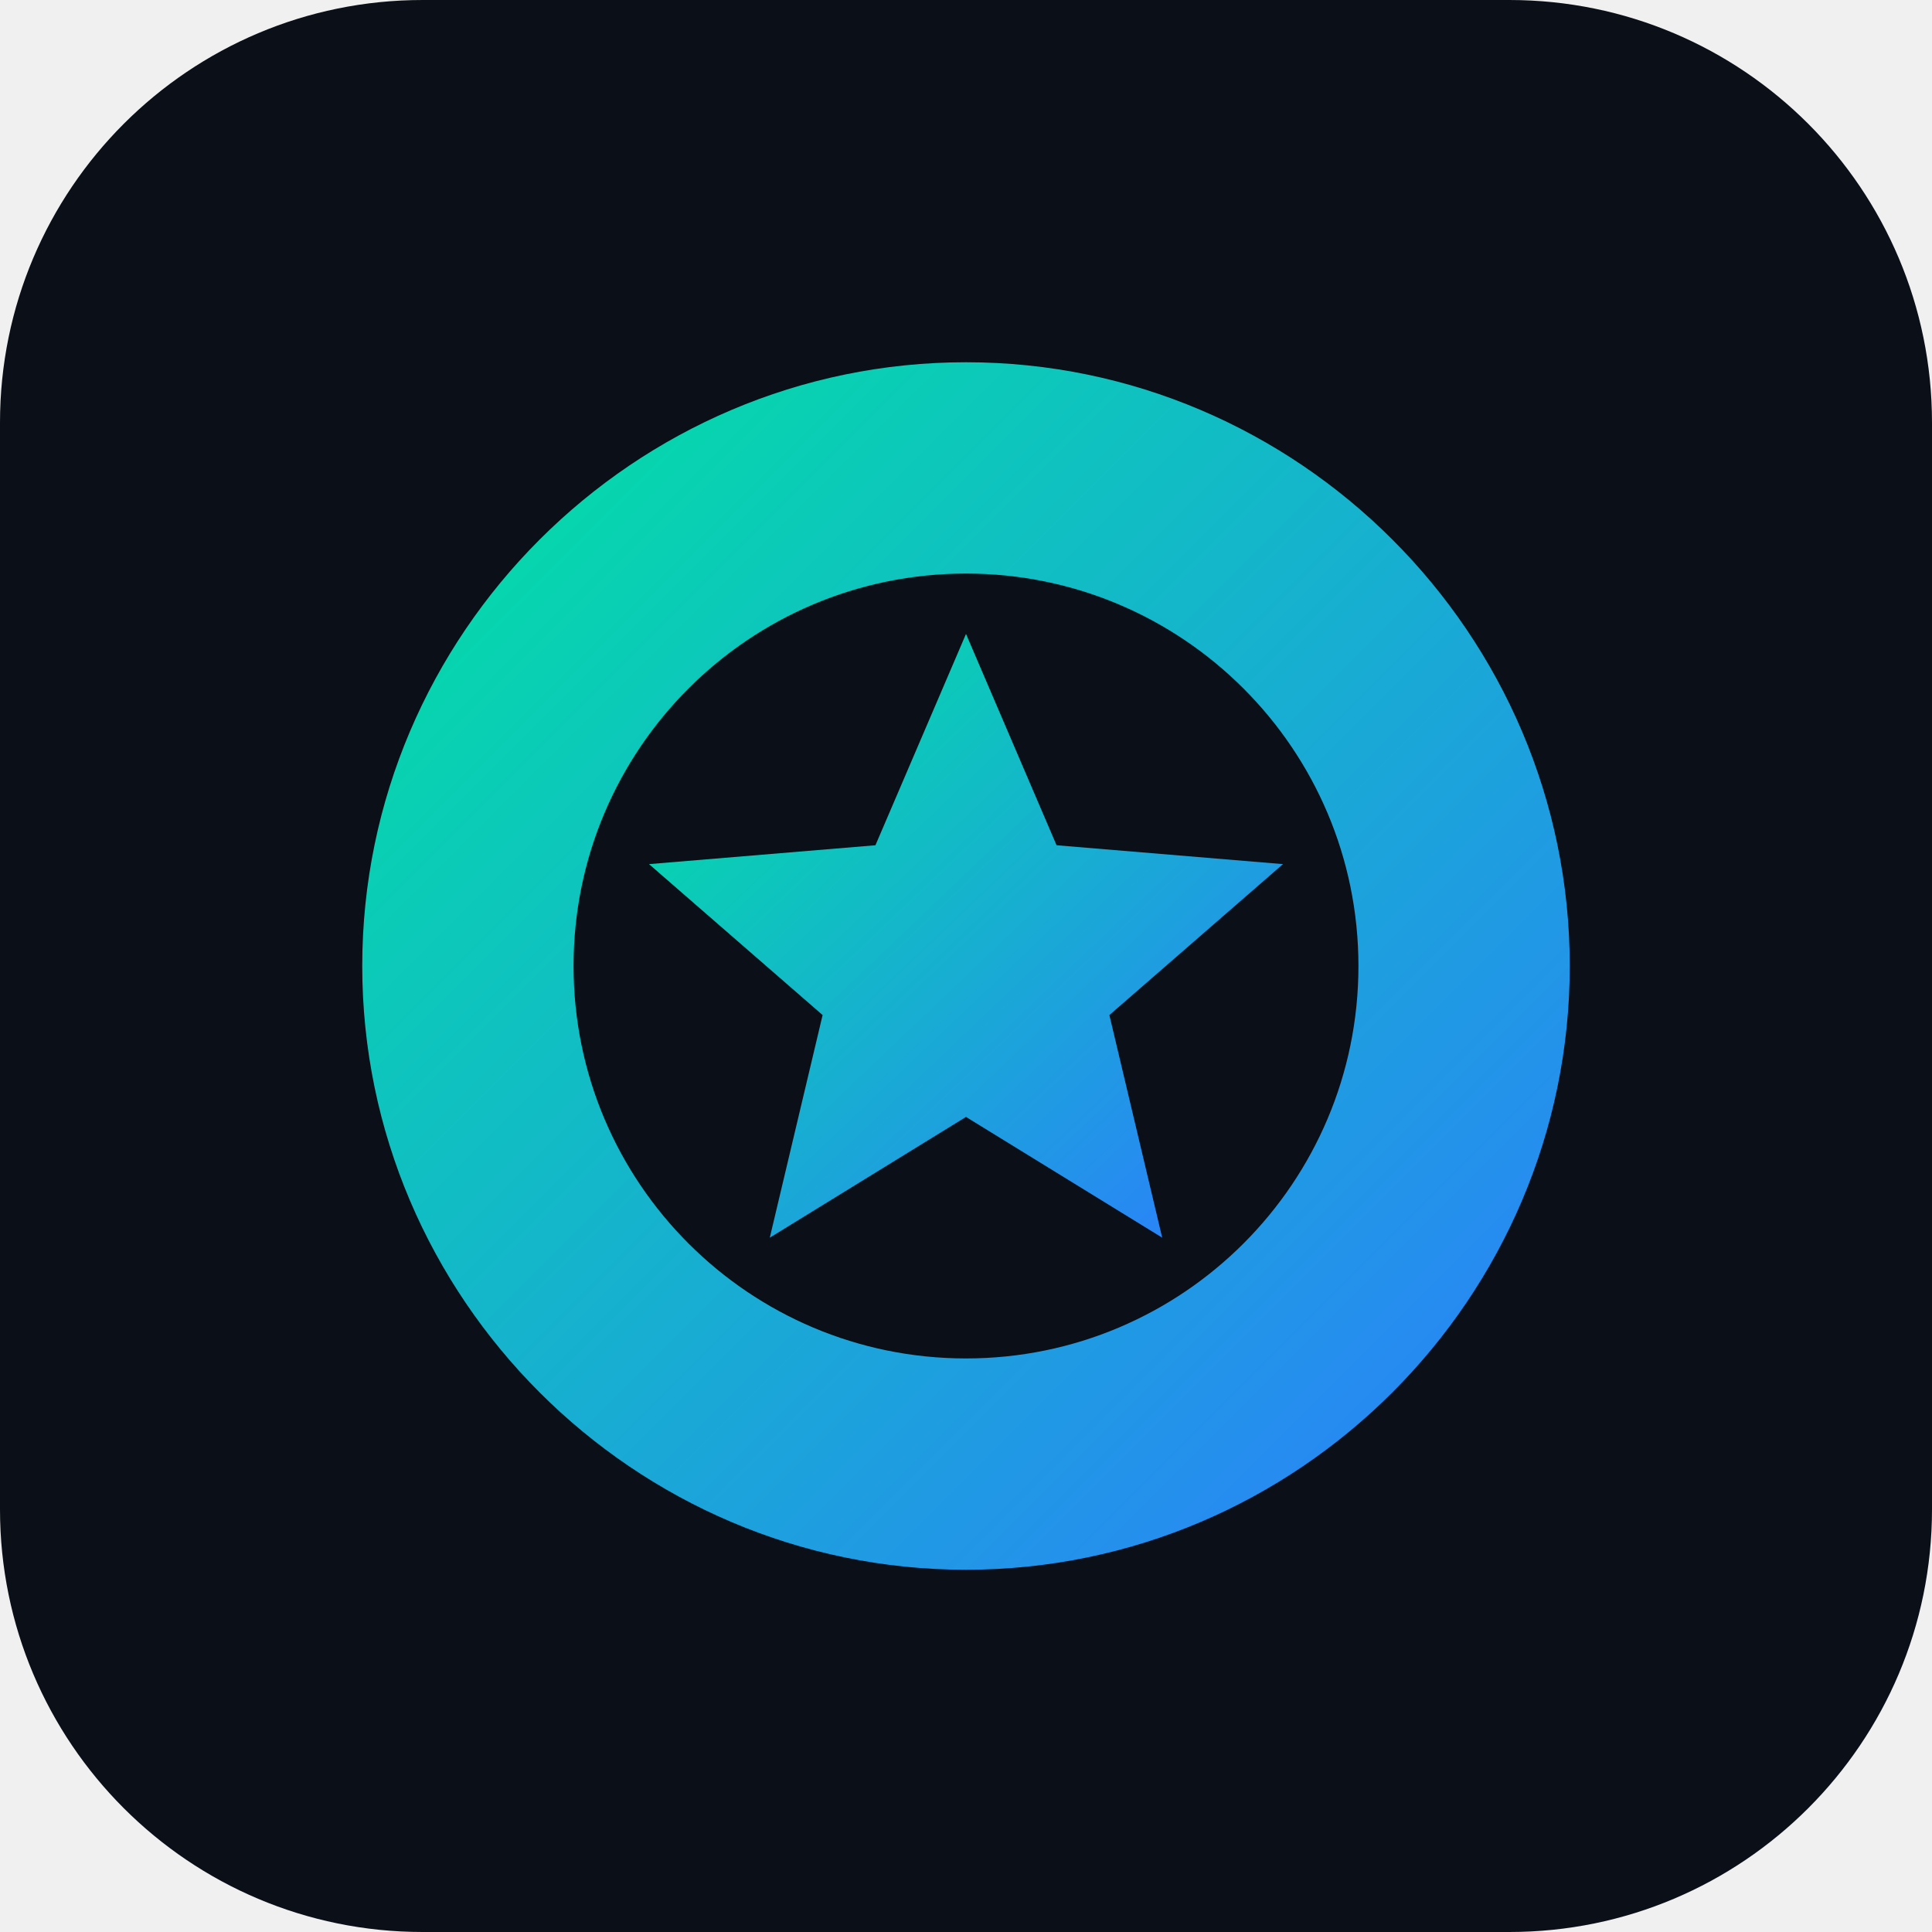
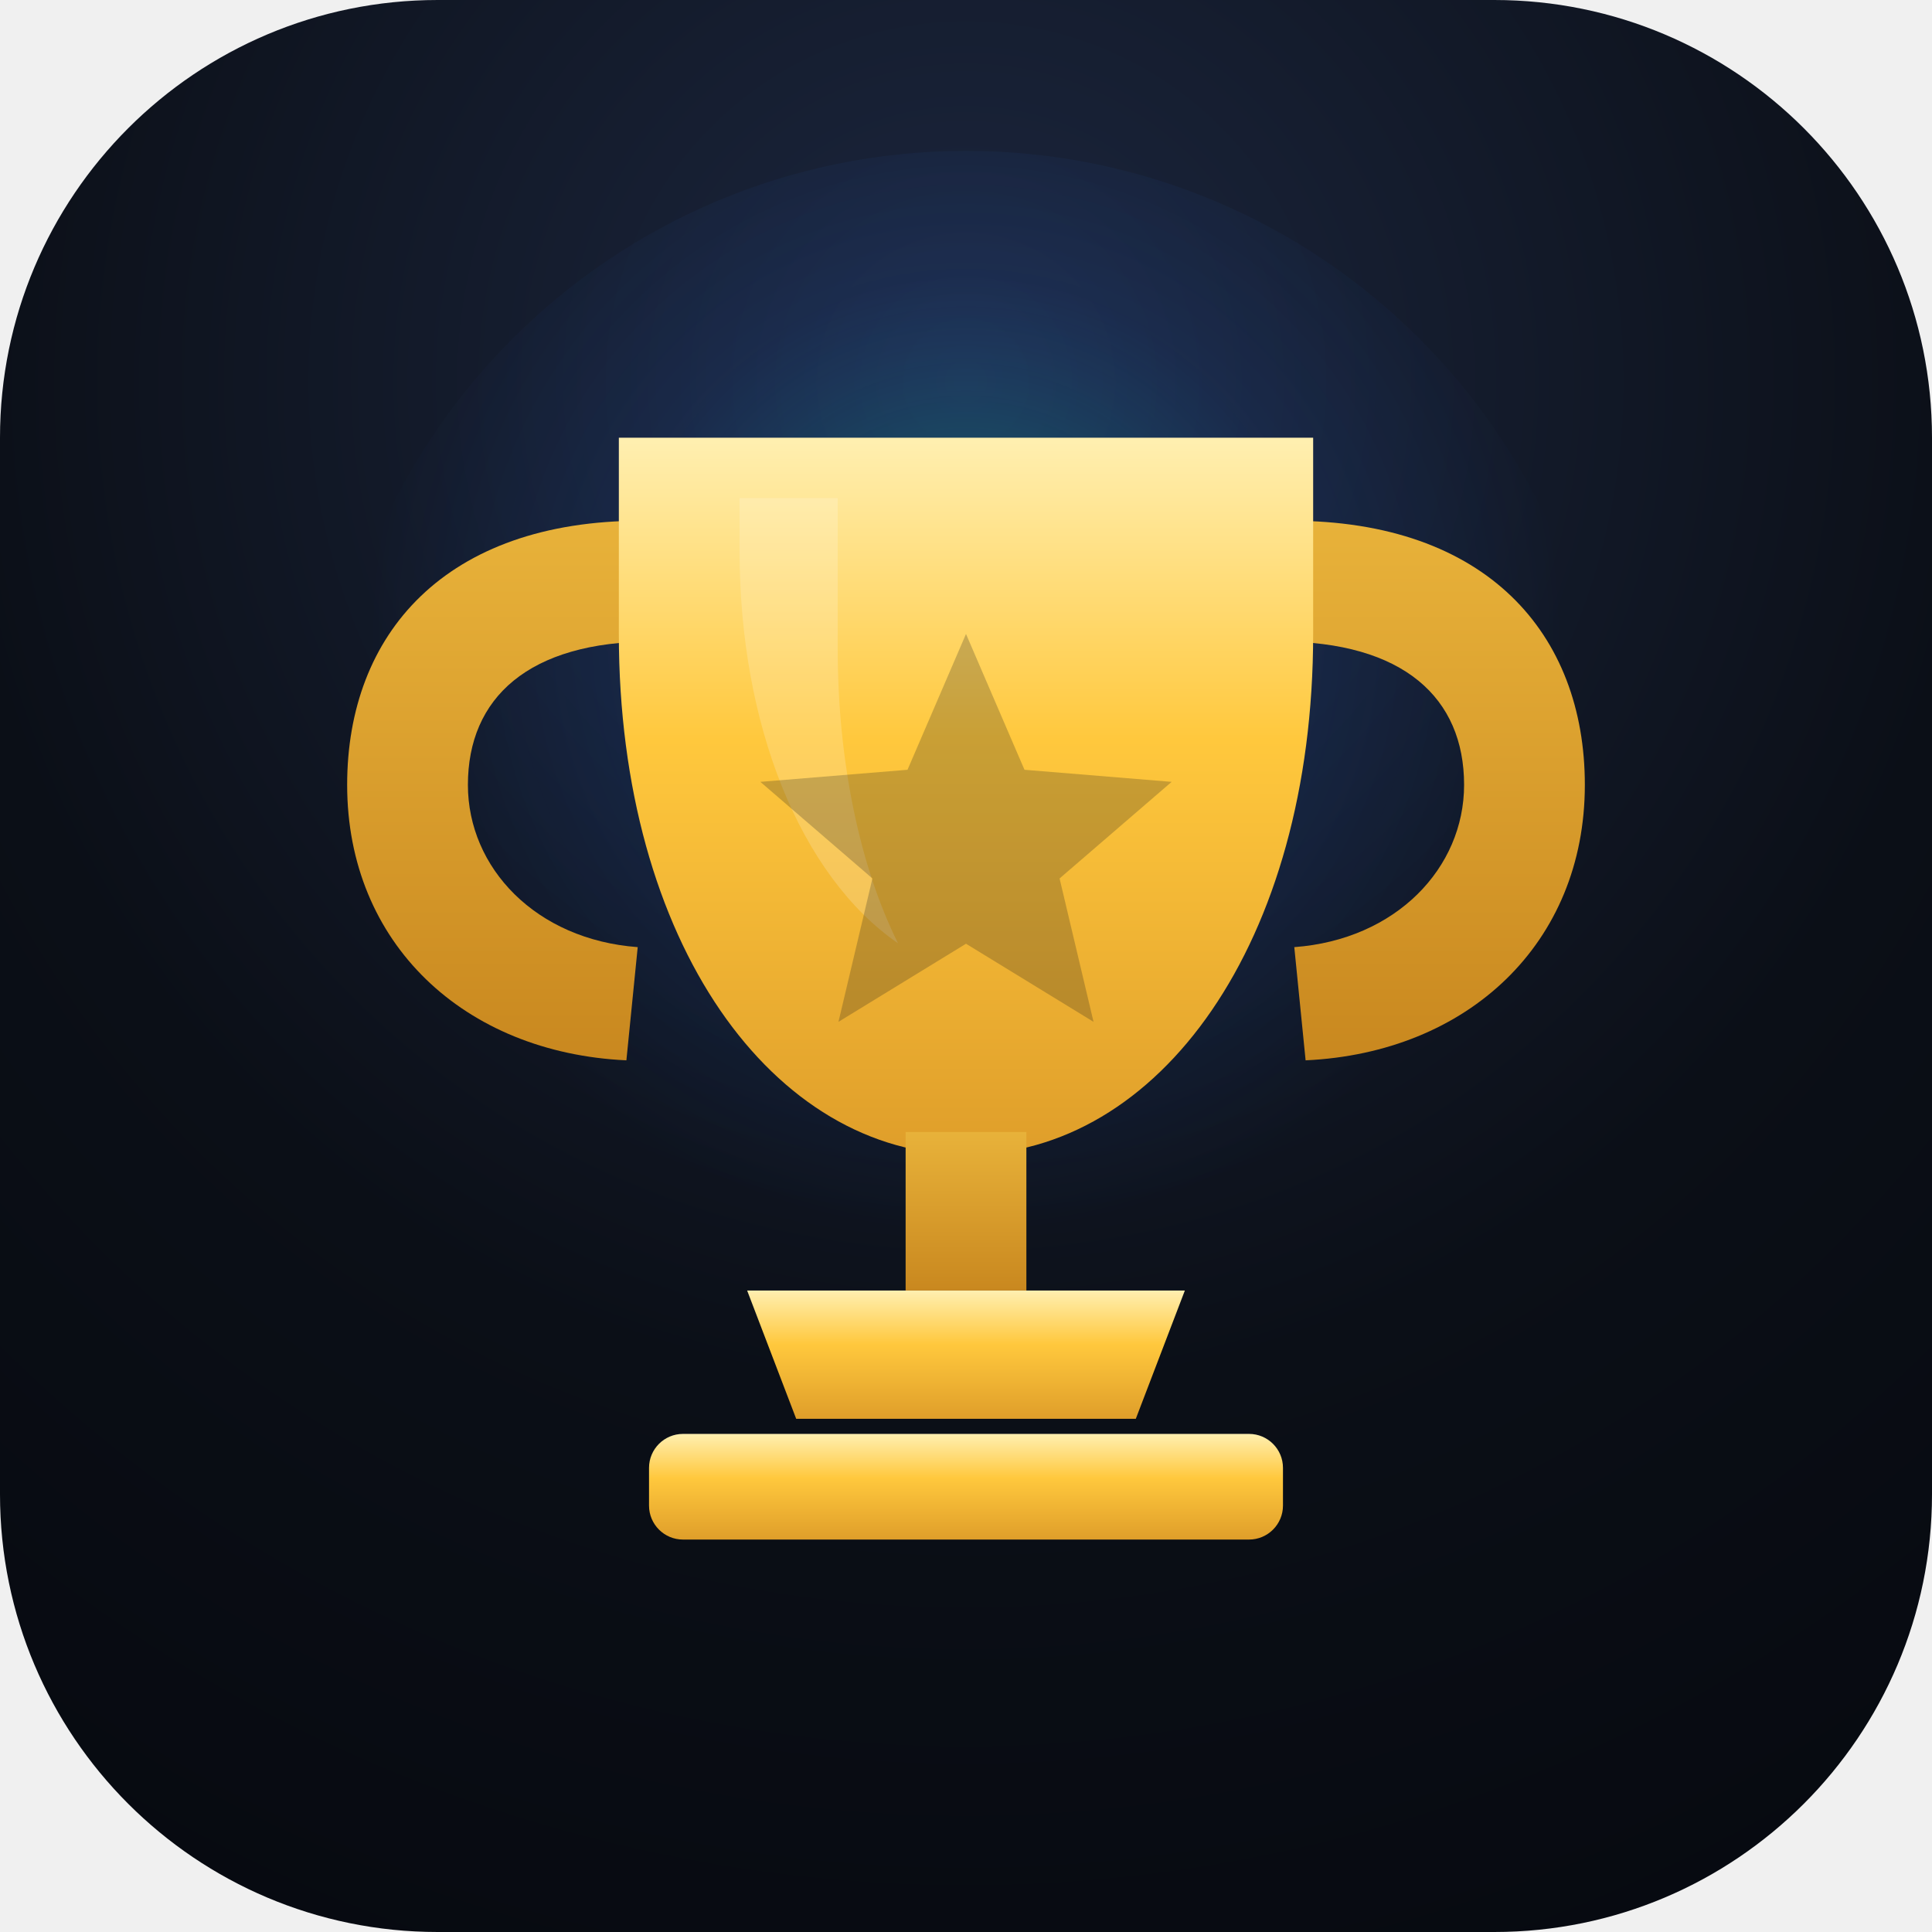
- <svg xmlns="http://www.w3.org/2000/svg" viewBox="0 0 512 512">
+ <svg xmlns="http://www.w3.org/2000/svg" viewBox="0 0 512 512" width="512" height="512">
  <defs>
-     <linearGradient id="g" x1="0" y1="0" x2="1" y2="1">
-       <stop offset="0" stop-color="#00E5A0" />
-       <stop offset="1" stop-color="#2D7BFF" />
+     <radialGradient id="bg" cx="50%" cy="20%" r="95%">
+       <stop offset="0%" stop-color="#1c2740" />
+       <stop offset="55%" stop-color="#0B0F17" />
+       <stop offset="100%" stop-color="#06090F" />
+     </radialGradient>
+     <radialGradient id="glow" cx="50%" cy="38%" r="46%">
+       <stop offset="0%" stop-color="#00E5A0" stop-opacity="0.40" />
+       <stop offset="60%" stop-color="#2D7BFF" stop-opacity="0.10" />
+       <stop offset="100%" stop-color="#2D7BFF" stop-opacity="0" />
+     </radialGradient>
+     <linearGradient id="gold" x1="0" y1="0" x2="0" y2="1">
+       <stop offset="0%" stop-color="#FFEFB0" />
+       <stop offset="42%" stop-color="#FFC83D" />
+       <stop offset="100%" stop-color="#DF9E2A" />
+     </linearGradient>
+     <linearGradient id="goldDark" x1="0" y1="0" x2="0" y2="1">
+       <stop offset="0%" stop-color="#E8B23A" />
+       <stop offset="100%" stop-color="#C9881F" />
    </linearGradient>
  </defs>
-   <rect width="512" height="512" rx="112" fill="#0B0F17" />
-   <path d="M256 96c-88 0-160 72-160 160s72 160 160 160 160-72 160-160S344 96 256 96zm0 56a104 104 0 1 1 0 208 104 104 0 0 1 0-208z" fill="url(#g)" />
-   <path d="M256 168l24 56 60 5-46 40 14 59-52-32-52 32 14-59-46-40 60-5z" fill="url(#g)" />
+   <rect width="512" height="512" rx="116" fill="url(#bg)" />
+   <circle cx="256" cy="210" r="170" fill="url(#glow)" />
+   <g>
+     <path d="M170 138c-52 0-78 30-78 70 0 42 31 71 74 73l3-30c-27-2-45-21-45-43 0-23 16-38 49-38z" fill="url(#goldDark)" />
+     <path d="M342 138c52 0 78 30 78 70 0 42-31 71-74 73l-3-30c27-2 45-21 45-43 0-23-16-38-49-38z" fill="url(#goldDark)" />
+     <path d="M164 116h184v52c0 82-41 138-92 138s-92-56-92-138z" fill="url(#gold)" />
+     <path d="M196 132h26v40c0 30 6 58 16 78-26-18-42-58-42-104z" fill="#FFFFFF" opacity="0.18" />
+     <path d="M256 168l15.5 36 39 3.2-29.7 25.6 9 38-33.8-20.7-33.8 20.7 9-38-29.7-25.6 39-3.2z" fill="#0B0F17" opacity="0.22" />
+     <rect x="240" y="300" width="32" height="42" fill="url(#goldDark)" />
+     <path d="M198 342h116l-13 34h-90z" fill="url(#gold)" />
+     <rect x="172" y="380" width="168" height="28" rx="9" fill="url(#gold)" />
+   </g>
</svg>
